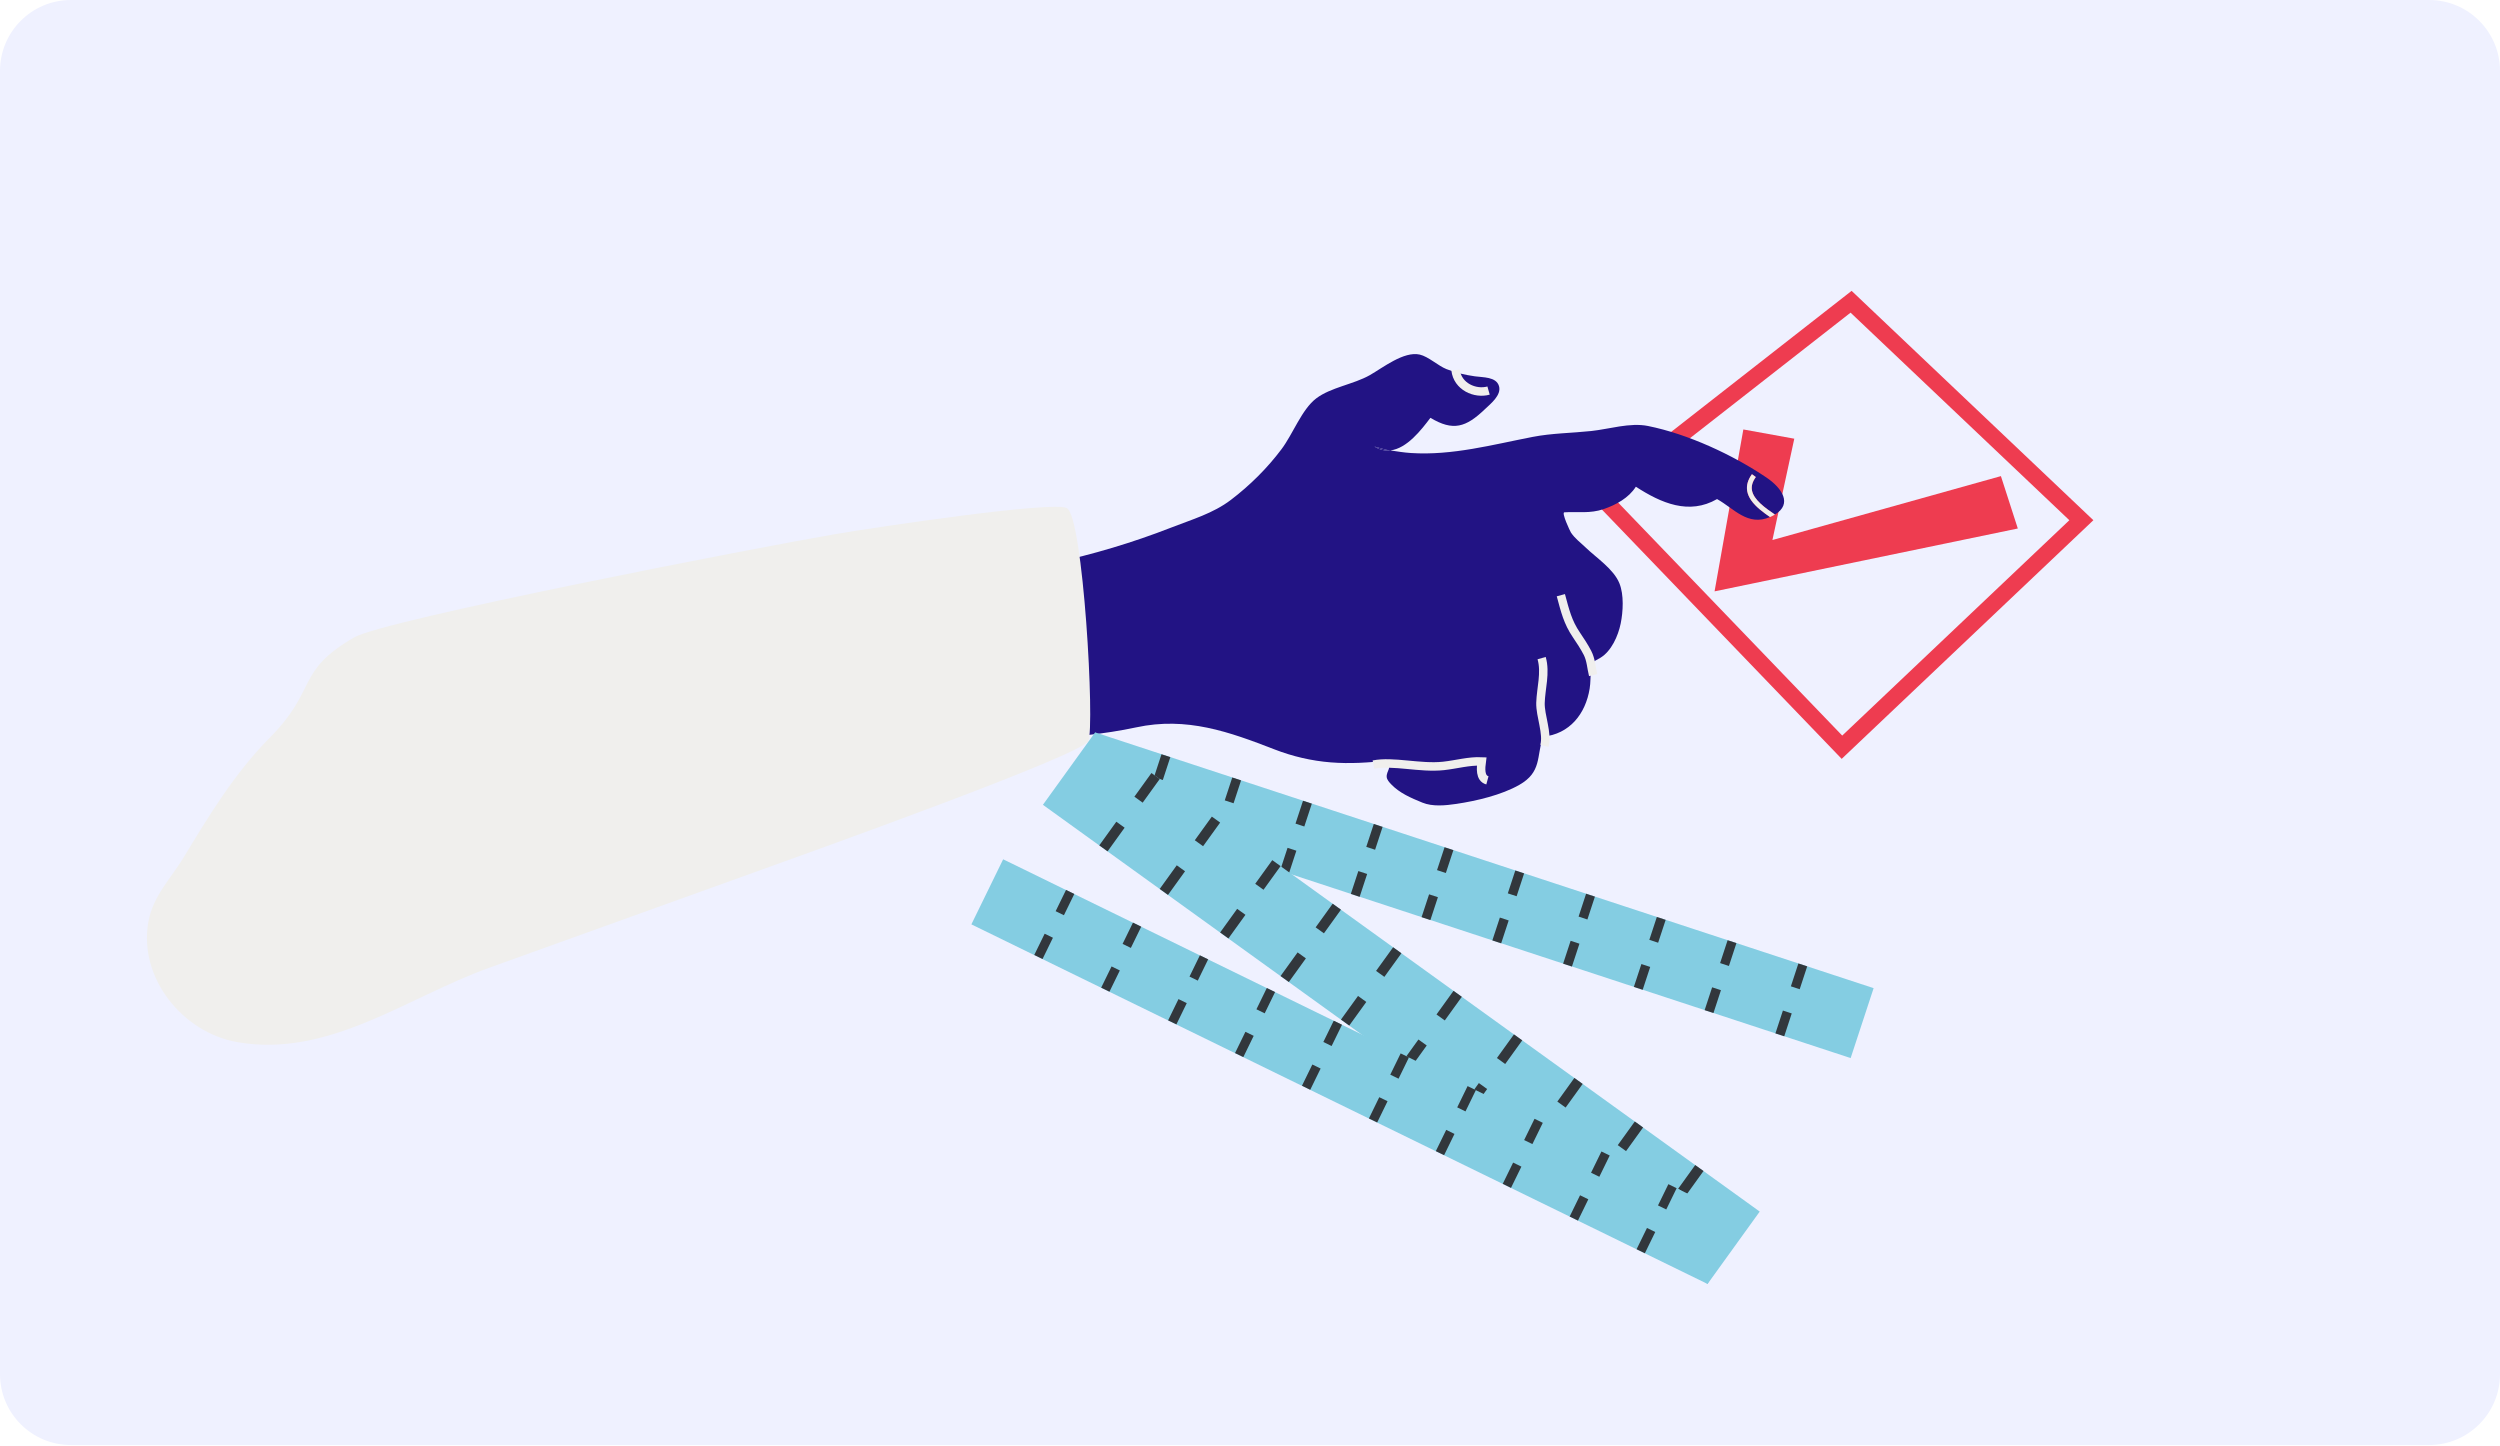
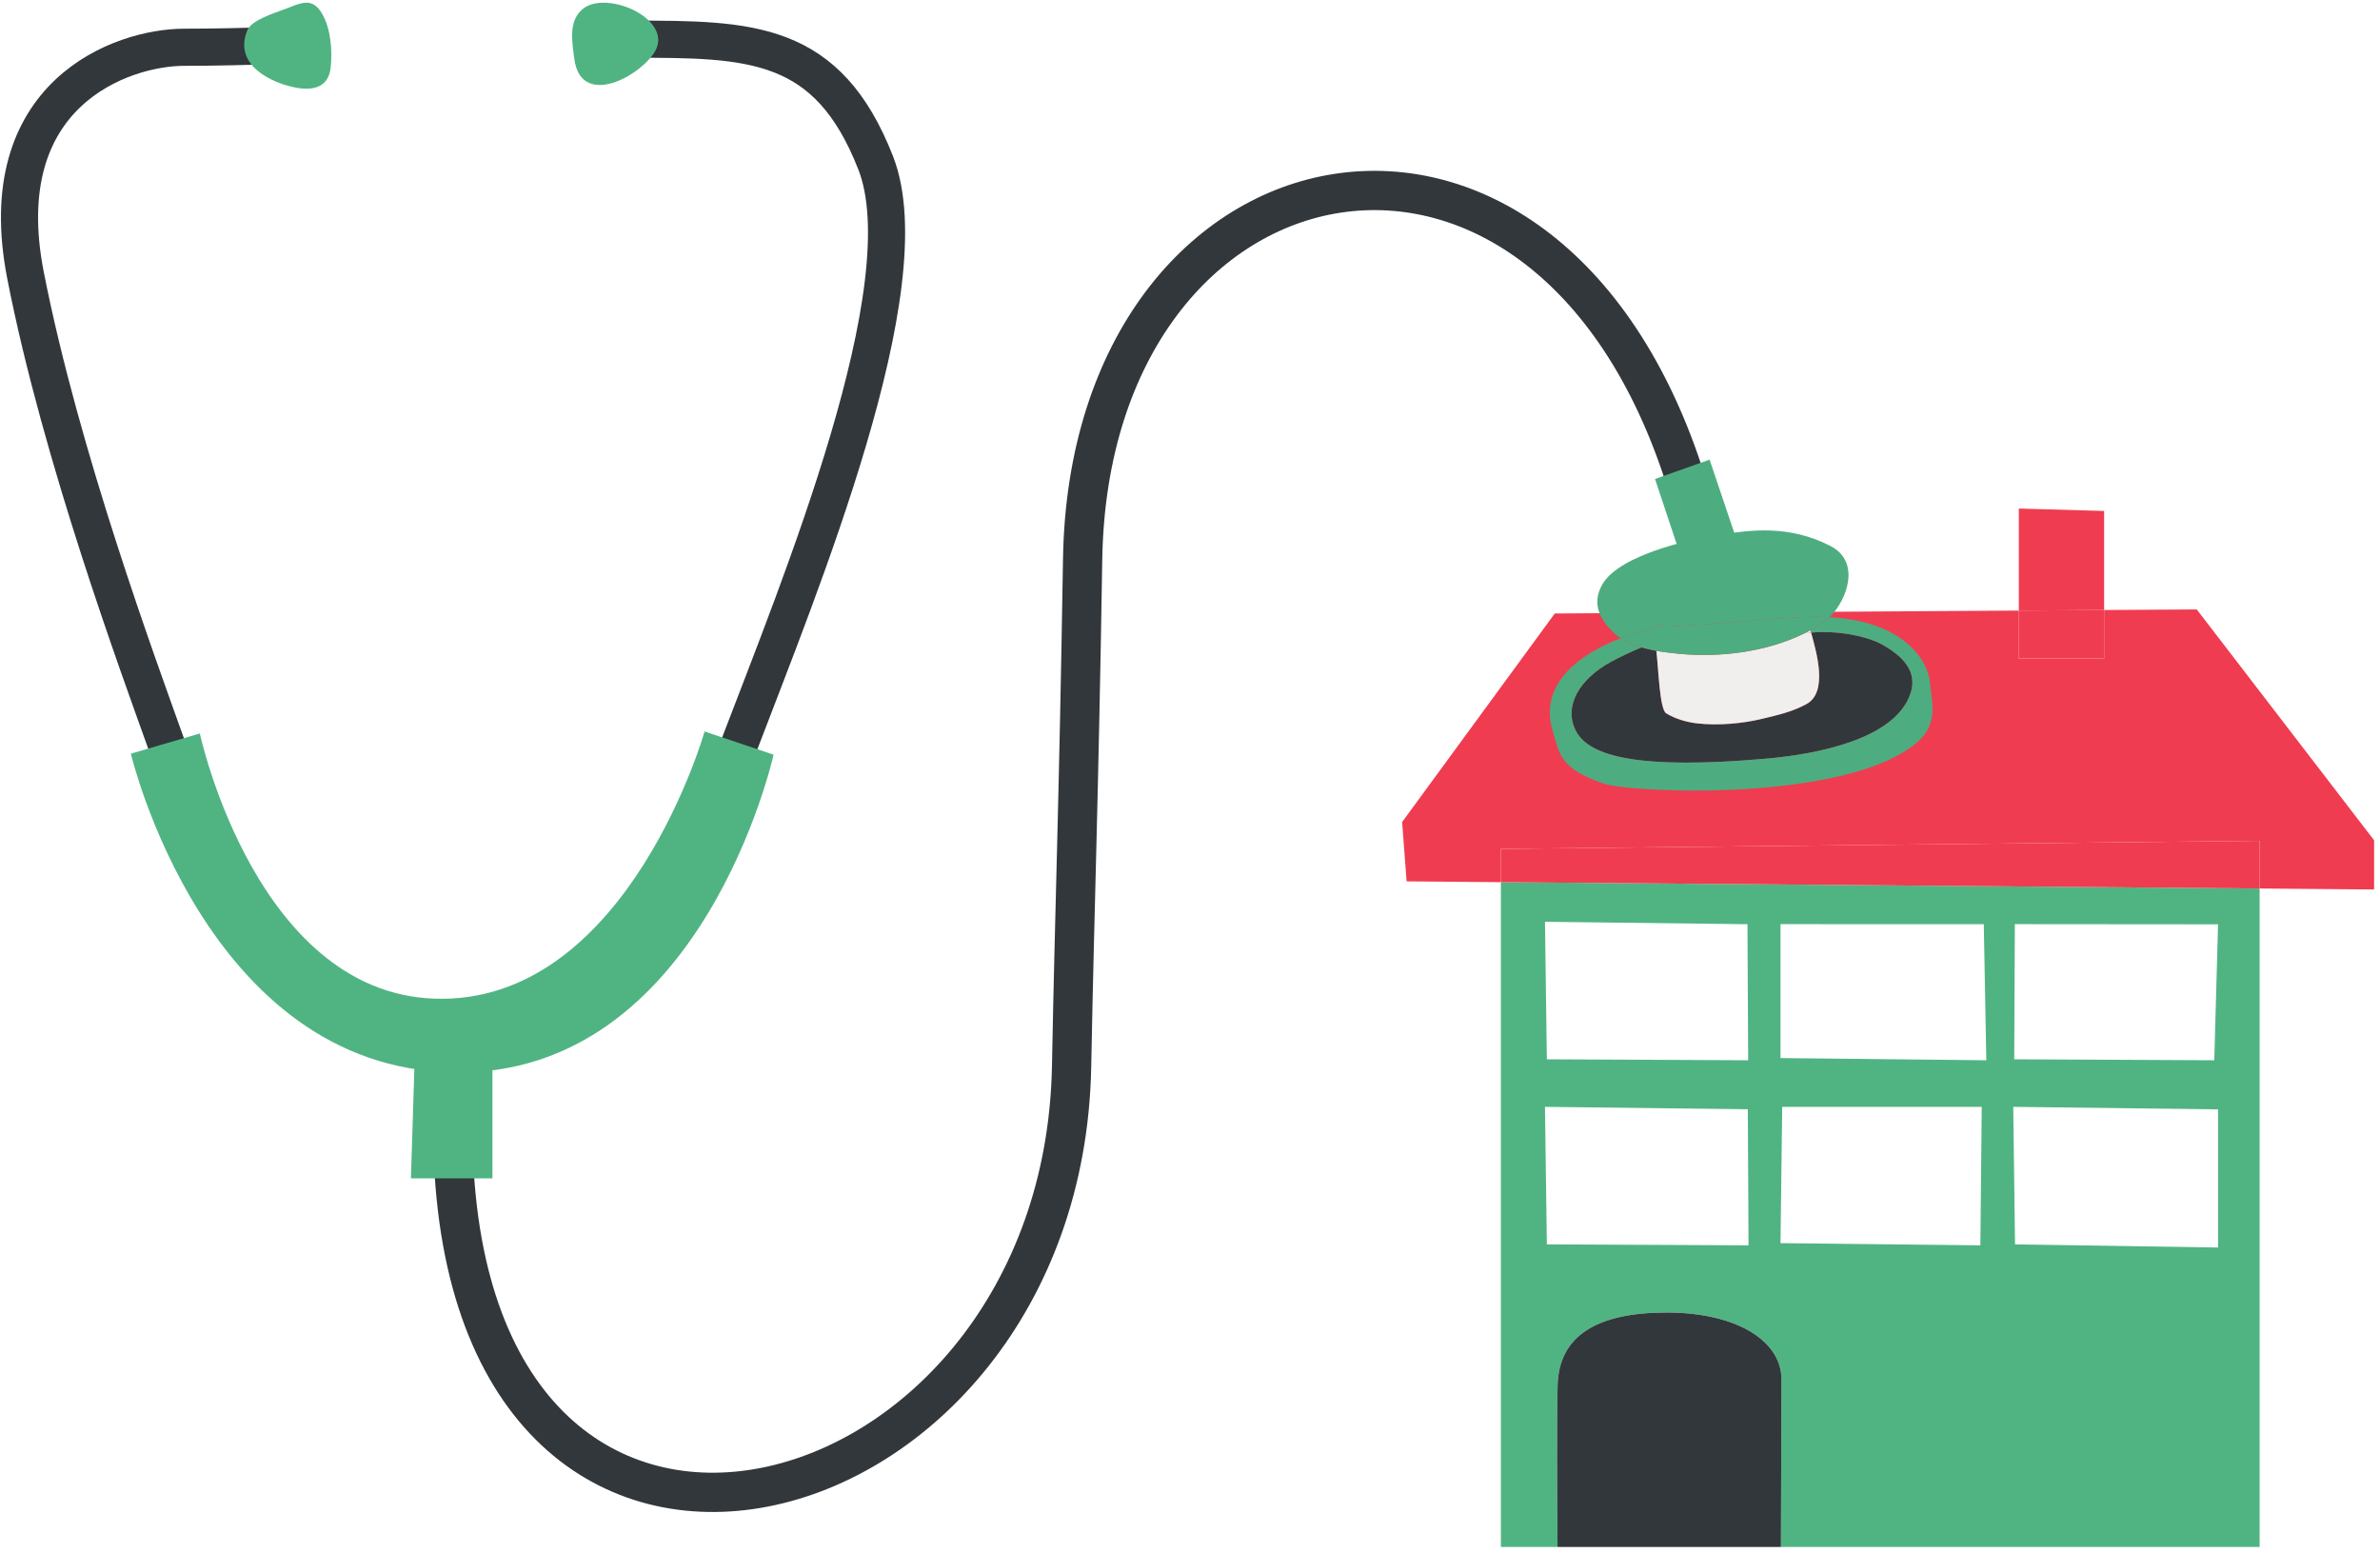
- <svg xmlns="http://www.w3.org/2000/svg" width="282px" height="163px" viewBox="0 0 282 163" version="1.1">
-   <g id="Hub" stroke="none" stroke-width="1" fill="none" fill-rule="evenodd">
-     <g id="Hub-Desktop-Rewards-Copy-2" transform="translate(-585, -404)">
+ <svg xmlns="http://www.w3.org/2000/svg" width="184px" height="120px" viewBox="0 0 184 120" version="1.1">
+   <g id="Rewards" stroke="none" stroke-width="1" fill="none" fill-rule="evenodd">
+     <g id="Hub-Desktop-Rewards-Copy-2" transform="translate(-634, -412)">
      <g id="Content" transform="translate(104, 275)">
        <g id="Group-5" transform="translate(377, 48)">
-           <g id="Group-2" transform="translate(104, 56.05727)">
-             <rect id="Rectangle" fill="#EFF1FF" x="0" y="24.943" width="282" height="163" rx="8" />
-             <g id="Group" transform="translate(122.0107, 104.1426) rotate(55) translate(-122.0107, -104.1426) translate(68.37867, -0)">
-               <polygon id="Path" fill="#EE3C50" fill-rule="nonzero" points="71.248 25.361 84.346 38.495 98.157 6.408 92.223 4.58 83.346 29.828 75.398 21.251" />
-               <polygon id="Path" stroke="#EE3C50" stroke-width="1.865" points="66.419 7.143 101.504 0 106.99 36.809 68.299 42.856" />
-               <g transform="translate(0, 25.53907)" id="Path">
-                 <g transform="translate(35.18716, 0)" fill-rule="nonzero">
-                   <path d="M51.483,38.217 C52.978,35.578 52.13,32.793 50.057,30.783 C49.563,30.305 49.03,29.968 48.515,29.548 C47.653,28.85 47.831,28.844 47.909,27.83 C48.02,26.363 47.033,24.739 46.049,23.703 C45.113,22.718 43.624,21.543 42.264,21.229 C40.572,20.835 38.411,21.71 36.744,22.035 C35.954,22.188 35.259,22.439 34.437,22.422 C34.259,22.417 31.953,22.023 32.136,21.721 C32.941,20.405 33.927,19.461 34.385,17.873 C34.787,16.482 34.977,14.83 34.395,13.459 C37.559,12.178 40.471,10.391 40.793,6.755 C42.774,5.792 45.315,5.707 45.88,3.026 C44.999,3.354 44.019,3.681 43.131,3.681 C42.731,3.681 42.349,3.615 42.004,3.452 C41.427,3.182 41.006,2.667 40.751,1.923 L41.265,1.747 C41.473,2.355 41.79,2.752 42.234,2.96 C43.226,3.425 44.727,2.882 45.967,2.412 C46.134,0.09 43.99,0.031 41.981,0.804 C37.696,2.451 32.915,5.227 29.573,8.405 C28.074,9.83 27.347,12.196 26.369,13.968 C25.295,15.913 24.021,17.745 23.121,19.764 C21.241,23.976 19.651,28.419 16.733,32.059 C16.247,32.665 15.696,33.235 15.155,33.799 C14.874,34.311 14.434,34.739 13.766,35.02 L14.805,34.164 C14.92,34.043 15.038,33.92 15.155,33.798 C16.058,32.151 15.267,29.603 14.739,27.983 C17.474,26.763 17.919,25.314 17.468,22.39 C17.338,21.546 17.259,19.933 16.249,19.595 C15.186,19.24 14.414,20.523 13.783,21.189 C12.971,22.048 12.224,22.727 11.263,23.358 C10.444,23.897 8.941,24.213 8.207,24.877 C6.844,26.109 7.034,29.146 6.875,30.827 C6.676,32.92 5.472,35.227 5.557,37.288 C5.64,39.326 7.338,41.733 8.001,43.763 C8.834,46.311 9.305,49.017 9.413,51.731 C9.514,54.246 8.697,56.617 8.1,59.076 C7.018,63.528 5.503,68.1 3.712,72.314 C2.608,74.915 1.083,77.239 0.361,80.051 C0.177,80.771 -0.11,81.59 0.352,82.125 C0.652,82.473 1.833,82.562 2.258,82.692 C3.586,83.094 4.904,83.658 6.192,84.176 C10.286,85.824 15.586,90.35 18.876,85.213 C20.871,82.098 22.884,78.578 24.303,75.202 C26.567,69.82 30.747,66.883 35.3,63.836 C37.116,62.62 38.75,61.157 40.14,59.471 C40.817,58.651 41.436,57.784 42.009,56.89 C42.305,56.429 42.586,55.962 42.861,55.49 C43.088,55.103 43.285,54.57 43.723,54.381 C44.568,54.016 44.496,54.919 45.108,55.267 C45.369,55.415 45.771,55.365 46.05,55.322 C47.431,55.112 48.619,54.363 49.772,53.625 C50.826,52.949 51.541,51.665 52.091,50.567 C53.124,48.5 54.188,45.821 54.406,43.533 C54.683,40.613 52.914,40.114 51.483,38.217 Z" fill="#221384" />
-                   <path d="M13.766,35.019 C14.435,34.737 14.874,34.309 15.155,33.797 C15.038,33.919 14.92,34.041 14.805,34.163 L13.766,35.019 Z" fill="#221384" />
-                   <path d="M42.234,2.959 C41.79,2.75 41.473,2.354 41.265,1.746 L40.751,1.922 C41.006,2.666 41.427,3.18 42.004,3.451 C42.349,3.613 42.731,3.68 43.131,3.68 C44.019,3.68 44.999,3.353 45.88,3.024 C45.882,3.011 45.887,2.999 45.89,2.986 C45.931,2.779 45.954,2.59 45.967,2.411 C44.727,2.881 43.226,3.424 42.234,2.959 Z" fill="#F0EFED" />
-                 </g>
-                 <path d="M47.139,22.566 C48.794,23.466 50.653,22.331 51.17,20.847" stroke="#F0EFED" stroke-width="0.957" />
-                 <path d="M74.755,27.407 C76.449,28.015 77.669,28.519 79.449,28.54 C80.202,28.549 81.054,28.578 81.803,28.678 C82.682,28.794 83.413,29.281 84.229,29.592" stroke="#F0EFED" stroke-width="0.957" />
-                 <path d="M87.61,38.673 C86.702,37.555 84.558,37.124 83.388,36.257 C82.075,35.281 80.953,33.814 79.325,33.253" stroke="#F0EFED" stroke-width="0.957" />
-                 <path d="M78.285,55.684 C79.188,53.612 81.655,51.627 82.938,49.296 C83.635,48.032 84.113,46.618 84.996,45.474 C85.529,45.964 86.419,46.75 87.112,46.172" stroke="#F0EFED" stroke-width="0.957" />
-                 <path d="M6.697,164.018 C7.665,166.611 8.774,169.12 9.853,171.563 C11.029,174.225 11.444,176.928 13.537,179.04 C18.074,183.615 25.987,183.051 30.41,178.629 C37.804,171.237 37.261,160.048 39.828,150.604 C42.473,140.873 45.122,131.114 47.771,121.371 C50.019,113.103 58.534,82.035 57.651,80.496 C56.788,78.985 36.537,66.407 34.732,67.424 C33.113,68.338 24.239,86.125 22.179,90.478 C18.455,98.345 0.917,137.684 0.582,141.639 C-0.068,149.324 3.008,148.289 4.388,155.91 C4.894,158.709 5.723,161.406 6.697,164.018 Z" fill="#F0EFED" fill-rule="nonzero" />
+           <g id="Rewards-03" transform="translate(154, 89)">
+             <path d="M129.635,38.149 C119.118,2.605 83.226,10.1 82.699,43.237 C82.395,62.293 82.079,70.094 81.846,82.433 C81.161,118.744 35.162,130.756 34.03,88.733 C33.694,76.236 34.03,80.277 34.03,80.277" id="Path" stroke="#32373C" stroke-width="3.036" />
+             <g id="XMLID_8_" transform="translate(106.8387, 38.70968)" fill-rule="nonzero">
+               <g id="Group">
+                 <path d="M63.641,57.719 L63.641,47.041 L47.807,46.846 L47.946,57.475 L63.641,57.719 Z M66.855,29.968 L66.855,80.865 L29.847,80.865 C29.868,76.442 29.89,69.879 29.89,67.928 C29.89,64.91 26.398,62.745 21.011,62.745 C15.638,62.745 12.687,64.534 12.583,68.354 C12.514,70.839 12.541,76.73 12.576,80.865 L8.196,80.865 L8.196,29.479 L66.855,29.968 Z M63.35,43.245 L63.641,32.736 L47.932,32.723 L47.884,43.17 L63.35,43.245 Z M45.725,43.245 L45.53,32.729 L29.814,32.723 L29.814,43.075 L45.725,43.245 Z M45.266,57.55 L45.371,46.846 L29.946,46.846 L29.814,57.38 L45.266,57.55 Z M27.342,57.55 L27.286,47.034 L11.605,46.846 L11.751,57.475 L27.342,57.55 Z M27.314,43.245 L27.259,32.729 L11.605,32.541 L11.751,43.17 L27.314,43.245 Z" id="Shape" fill="#50B482" />
+                 <polygon id="Path" fill="#F03C50" points="54.832 8.442 54.832 12.187 48.238 12.187 48.238 8.485" />
+                 <polygon id="Path" fill="#F03C50" points="66.855 26.279 66.855 29.968 8.196 29.479 8.196 26.906" />
+                 <polygon id="Path" fill="#F03C50" points="54.832 0.787 54.832 8.442 48.238 8.485 48.238 0.598" />
+                 <path d="M29.89,67.928 C29.89,69.879 29.869,76.442 29.847,80.865 L12.576,80.865 C12.541,76.731 12.514,70.839 12.583,68.354 C12.687,64.533 15.637,62.745 21.011,62.745 C26.398,62.745 29.89,64.91 29.89,67.928 Z" id="Path" fill="#32373C" />
+                 <polygon id="Path" fill="#F03C50" points="75.706 26.242 75.706 30.044 66.855 29.968 66.855 26.279 8.196 26.906 8.196 29.479 0.908 29.416 0.561 24.83 12.362 8.711 48.238 8.485 48.238 12.187 54.832 12.187 54.832 8.442 61.996 8.398" />
              </g>
            </g>
-             <g id="Group" transform="translate(162.4028, 135.6702) rotate(55) translate(-162.4028, -135.6702) translate(117, 95.94273)" fill-rule="nonzero">
-               <g>
-                 <polygon id="Rectangle" fill="#84CDE2" transform="translate(39.56965, 31.07126) rotate(143.1874) translate(-39.56965, -31.07126) " points="-6.64 26.92 85.78 26.92 85.78 35.222 -6.64 35.222" />
-                 <g transform="translate(6.810418, 4.540279)" fill="#F0EFED" id="Path" stroke="#32373C" stroke-width="1.047">
-                   <line x1="60.537" y1="0.56" x2="62.164" y2="2.733" />
-                   <line x1="53.81" y1="5.595" x2="55.437" y2="7.768" />
-                   <line x1="47.083" y1="10.629" x2="48.71" y2="12.804" />
-                   <line x1="40.359" y1="15.663" x2="41.985" y2="17.836" />
-                   <line x1="33.63" y1="20.7" x2="35.259" y2="22.873" />
-                   <line x1="26.906" y1="25.733" x2="28.532" y2="27.908" />
-                   <line x1="20.178" y1="30.768" x2="21.805" y2="32.942" />
-                   <line x1="13.452" y1="35.804" x2="15.078" y2="37.978" />
-                   <line x1="6.726" y1="40.837" x2="8.354" y2="43.011" />
-                   <line x1="-0.001" y1="45.872" x2="1.628" y2="48.046" />
-                 </g>
-                 <g transform="translate(9.648092, 9.080557)" fill="#F0EFED" id="Path" stroke="#32373C" stroke-width="1.047">
-                   <line x1="61.048" y1="0.495" x2="62.676" y2="2.667" />
-                   <line x1="54.321" y1="5.531" x2="55.948" y2="7.702" />
-                   <line x1="47.595" y1="10.563" x2="49.222" y2="12.738" />
-                   <line x1="40.869" y1="15.598" x2="42.497" y2="17.771" />
-                   <line x1="34.144" y1="20.633" x2="35.77" y2="22.806" />
-                   <line x1="27.417" y1="25.668" x2="29.042" y2="27.842" />
-                   <line x1="20.691" y1="30.702" x2="22.318" y2="32.876" />
-                   <line x1="13.963" y1="35.738" x2="15.591" y2="37.911" />
-                   <line x1="7.238" y1="40.773" x2="8.864" y2="42.946" />
-                   <line x1="0.512" y1="45.807" x2="2.138" y2="47.982" />
+             <path d="M23.467,3.385 C23.467,3.385 18.098,3.653 13.253,3.653 C8.404,3.653 -1.775,7.239 0.971,21.275 C3.719,35.31 9.72,51.528 11.89,57.609 C14.06,63.692 19.877,80.066 33.129,79.91 C46.378,79.754 51.437,69.928 56.073,57.766 C60.891,45.125 70.416,22.104 66.7,12.591 C62.981,3.079 57.042,3.029 47.83,3.029" id="Path" stroke="#32373C" stroke-width="2.87" />
+             <polygon id="Path" fill="#50B482" fill-rule="nonzero" points="30.77 91.082 37.071 91.082 37.071 80.79 31.092 80.79" />
+             <path d="M9.117,58.256 L14.45,56.697 C14.45,56.697 18.893,77.359 33.275,77.203 C47.655,77.046 53.472,56.54 53.472,56.54 L58.805,58.333 C58.805,58.333 53.31,83.206 34.082,82.894 C14.853,82.583 9.117,58.256 9.117,58.256 Z" id="Path" fill="#50B482" fill-rule="nonzero" />
+             <path d="M21.654,6.731 C20.033,6.371 17.003,5.07 18.125,2.326 C18.434,1.572 20.165,1.02 20.932,0.739 C22.209,0.267 23.129,-0.322 23.934,1.114 C24.579,2.272 24.7,3.906 24.567,5.203 C24.401,6.823 23.114,7.055 21.654,6.731 Z" id="Path" fill="#50B482" fill-rule="nonzero" />
+             <path d="M49.51,4.176 C48.116,6.142 43.897,8.2 43.407,4.584 C43.224,3.228 42.91,1.542 44.129,0.635 C46.047,-0.789 51.333,1.599 49.51,4.176 Z" id="Path" fill="#50B482" fill-rule="nonzero" />
+             <g id="Group" transform="translate(118.4516, 34.83871)" fill-rule="nonzero">
+               <g id="XMLID_7_" transform="translate(0, 5.419355)">
+                 <g id="Group">
+                   <path d="M9.361,14.877 C10.061,15.307 10.942,15.567 11.775,15.659 C13.36,15.836 15.235,15.681 16.792,15.301 C18.01,15.008 19.071,14.775 20.19,14.176 C21.883,13.268 21.012,10.26 20.565,8.64 C22.694,8.442 24.919,8.962 25.894,9.478 C27.65,10.41 28.953,11.69 28.159,13.594 C26.826,16.798 21.4,18.001 17.119,18.38 C7.381,19.236 3.413,18.257 2.377,16.226 C1.439,14.398 2.553,12.261 5.177,10.855 C5.696,10.577 6.567,10.145 7.452,9.785 C7.828,9.896 8.217,9.98 8.601,10.049 C8.765,11.357 8.848,14.56 9.361,14.877 Z" id="Path" fill="#32373C" />
+                   <path d="M20.565,8.64 C20.382,8.658 20.203,8.68 20.029,8.706 C20.193,8.628 20.351,8.542 20.509,8.453 C20.525,8.513 20.545,8.573 20.565,8.64 Z" id="Path" fill="#F0EFED" />
+                   <path d="M11.775,15.659 C10.942,15.567 10.061,15.307 9.361,14.877 C8.848,14.56 8.765,11.357 8.602,10.048 C9.209,10.155 9.804,10.223 10.325,10.274 C13.486,10.581 17.092,10.153 20.03,8.705 C20.204,8.679 20.383,8.657 20.566,8.639 C21.012,10.26 21.883,13.268 20.191,14.175 C19.072,14.774 18.012,15.007 16.793,15.3 C15.235,15.681 13.36,15.836 11.775,15.659 Z" id="Path" fill="#F0EFED" />
+                   <path d="M25.894,9.478 C24.919,8.961 22.694,8.442 20.565,8.64 C20.545,8.573 20.525,8.513 20.509,8.453 C20.881,8.255 21.235,8.038 21.577,7.803 C21.718,7.703 21.863,7.582 22.003,7.445 C27.821,7.786 29.656,10.858 29.767,12.61 C29.841,13.752 30.5,15.606 28.809,17.083 C23.445,21.769 6.717,21.054 4.504,20.302 C1.061,19.134 1.113,17.902 0.618,16.35 C-0.764,12.031 3.91,9.805 5.843,9.082 C6.306,9.393 6.861,9.618 7.451,9.785 C6.566,10.145 5.695,10.577 5.176,10.855 C2.551,12.26 1.438,14.397 2.376,16.226 C3.412,18.257 7.38,19.236 17.118,18.38 C21.399,18.001 26.825,16.798 28.158,13.594 C28.953,11.69 27.65,10.41 25.894,9.478 Z" id="Path" fill="#4DAD80" />
+                   <path d="M9.103,8.073 C8.281,8.504 18.635,7.32 21.56,7.421 C21.708,7.428 21.859,7.434 22.003,7.445 C21.863,7.582 21.718,7.702 21.577,7.802 C21.235,8.038 20.882,8.254 20.509,8.453 C20.351,8.542 20.193,8.628 20.029,8.705 C17.091,10.153 13.485,10.582 10.325,10.274 C9.803,10.223 9.209,10.155 8.601,10.048 C8.217,9.98 7.828,9.895 7.452,9.784 C6.862,9.617 6.307,9.393 5.844,9.081 C6.218,8.94 6.492,8.858 6.597,8.829 C7.693,8.518 9.506,7.863 9.103,8.073 Z" id="Path" fill="#4DAD80" />
+                   <path d="M21.56,7.421 C18.635,7.32 8.282,8.503 9.103,8.073 C9.506,7.863 7.693,8.518 6.597,8.83 C6.492,8.858 6.218,8.942 5.844,9.082 C5.697,8.989 5.555,8.882 5.429,8.765 C4.287,7.721 3.574,6.484 4.389,4.978 C5.095,3.667 7.129,2.791 8.497,2.306 C10.078,1.746 11.963,1.297 13.644,1.05 C15.877,0.723 18.822,0.285 22.061,1.943 C24.434,3.163 23.347,6.122 22.003,7.445 C21.858,7.434 21.708,7.428 21.56,7.421 Z" id="Path" fill="#4DAD80" />
                </g>
              </g>
-               <g transform="translate(0, 24.97153)">
-                 <polygon id="Rectangle" fill="#84CDE2" transform="translate(45.37168, 20.02515) rotate(160.7859) translate(-45.37168, -20.02515) " points="-0.839 14.995 91.583 14.995 91.583 25.055 -0.839 25.055" />
-                 <g transform="translate(7.945488, 2.270139)" fill="#F0EFED" id="Path" stroke="#32373C" stroke-width="1.153">
-                   <line x1="71.478" y1="0.557" x2="72.562" y2="3.661" />
-                   <line x1="63.545" y1="3.321" x2="64.628" y2="6.427" />
-                   <line x1="55.611" y1="6.087" x2="56.694" y2="9.192" />
-                   <line x1="47.678" y1="8.852" x2="48.76" y2="11.957" />
-                   <line x1="39.743" y1="11.617" x2="40.826" y2="14.721" />
-                   <line x1="31.811" y1="14.38" x2="32.891" y2="17.486" />
-                   <line x1="23.874" y1="17.147" x2="24.957" y2="20.252" />
-                   <line x1="15.941" y1="19.91" x2="17.023" y2="23.016" />
-                   <line x1="8.008" y1="22.676" x2="9.09" y2="25.782" />
-                   <line x1="0.074" y1="25.439" x2="1.157" y2="28.546" />
-                 </g>
-                 <g transform="translate(10.21563, 9.080557)" fill="#F0EFED" id="Path" stroke="#32373C" stroke-width="1.153">
-                   <line x1="71.438" y1="0.141" x2="72.521" y2="3.247" />
-                   <line x1="63.502" y1="2.906" x2="64.586" y2="6.011" />
-                   <line x1="55.568" y1="5.67" x2="56.651" y2="8.777" />
-                   <line x1="47.635" y1="8.434" x2="48.718" y2="11.54" />
-                   <line x1="39.701" y1="11.199" x2="40.785" y2="14.306" />
-                   <line x1="31.768" y1="13.964" x2="32.848" y2="17.07" />
-                   <line x1="23.834" y1="16.728" x2="24.916" y2="19.835" />
-                   <line x1="15.899" y1="19.495" x2="16.981" y2="22.599" />
-                   <line x1="7.967" y1="22.259" x2="9.049" y2="25.366" />
-                   <line x1="0.031" y1="25.023" x2="1.115" y2="28.129" />
-                 </g>
-               </g>
-               <g transform="translate(5.675348, 27.24167)">
-                 <polygon id="Rectangle" fill="#84CDE2" transform="translate(42.58385, 26.10609) rotate(151.0333) translate(-42.58385, -26.10609) " points="-3.625 22.022 88.793 22.022 88.793 30.19 -3.625 30.19" />
-                 <g transform="translate(7.377953, 3.972744)" fill="#F0EFED" id="Path" stroke="#32373C" stroke-width="1.039">
-                   <line x1="66.311" y1="0.24" x2="67.604" y2="2.575" />
-                   <line x1="58.959" y1="4.309" x2="60.252" y2="6.645" />
-                   <line x1="51.61" y1="8.377" x2="52.903" y2="10.714" />
-                   <line x1="44.259" y1="12.447" x2="45.553" y2="14.782" />
-                   <line x1="36.907" y1="16.516" x2="38.2" y2="18.852" />
-                   <line x1="29.556" y1="20.583" x2="30.849" y2="22.922" />
-                   <line x1="22.205" y1="24.653" x2="23.499" y2="26.99" />
-                   <line x1="14.852" y1="28.722" x2="16.148" y2="31.057" />
-                   <line x1="7.503" y1="32.789" x2="8.797" y2="35.125" />
-                   <line x1="0.152" y1="36.859" x2="1.444" y2="39.195" />
-                 </g>
-                 <g transform="translate(9.648092, 8.513022)" fill="#F0EFED" id="Path" stroke="#32373C" stroke-width="1.039">
-                   <line x1="66.703" y1="0.51" x2="67.997" y2="2.847" />
-                   <line x1="59.351" y1="4.579" x2="60.646" y2="6.915" />
-                   <line x1="52.002" y1="8.648" x2="53.294" y2="10.985" />
-                   <line x1="44.651" y1="12.715" x2="45.943" y2="15.051" />
-                   <line x1="37.299" y1="16.785" x2="38.594" y2="19.12" />
-                   <line x1="29.948" y1="20.854" x2="31.241" y2="23.189" />
-                   <line x1="22.597" y1="24.923" x2="23.892" y2="27.259" />
-                   <line x1="15.244" y1="28.991" x2="16.539" y2="31.326" />
-                   <line x1="7.895" y1="33.061" x2="9.188" y2="35.396" />
-                   <line x1="0.544" y1="37.126" x2="1.838" y2="39.465" />
-                 </g>
-               </g>
+               <polyline id="Path" fill="#4DAD80" points="11.051 9.79 10.954 9.557 8.5 2.186 12.718 0.69 15.244 8.18" />
            </g>
          </g>
        </g>
      </g>
    </g>
  </g>
</svg>
